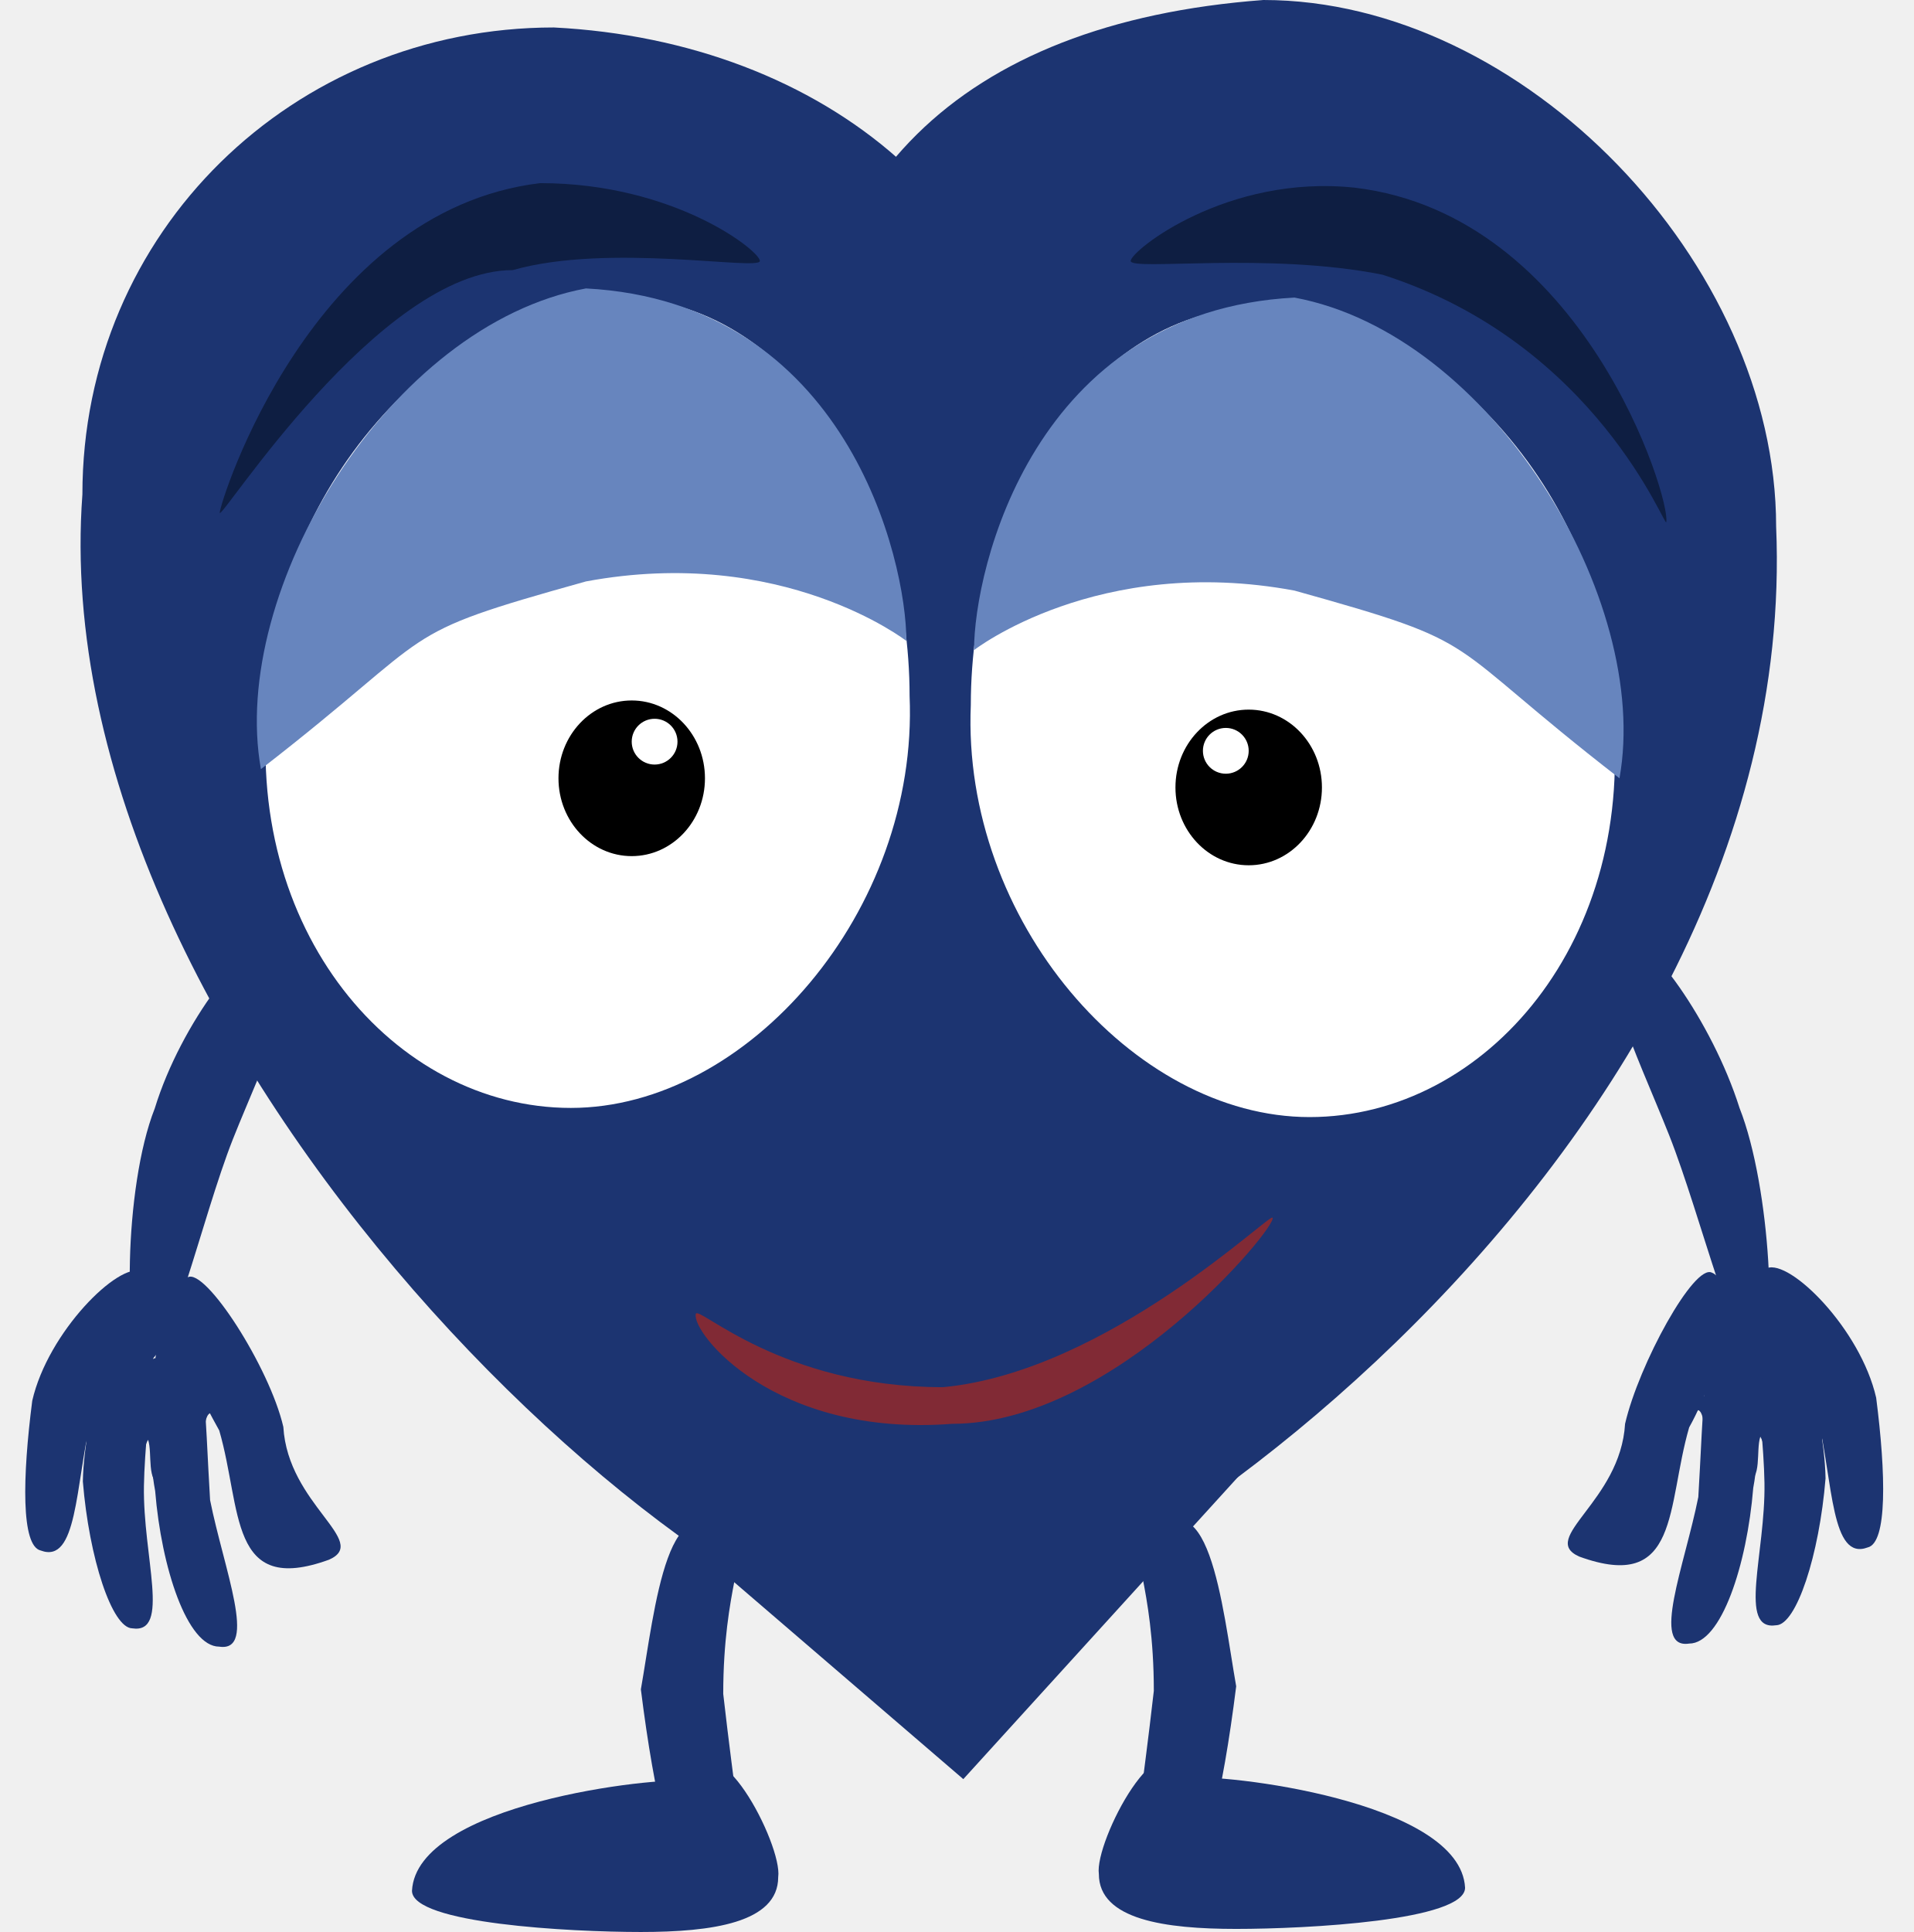
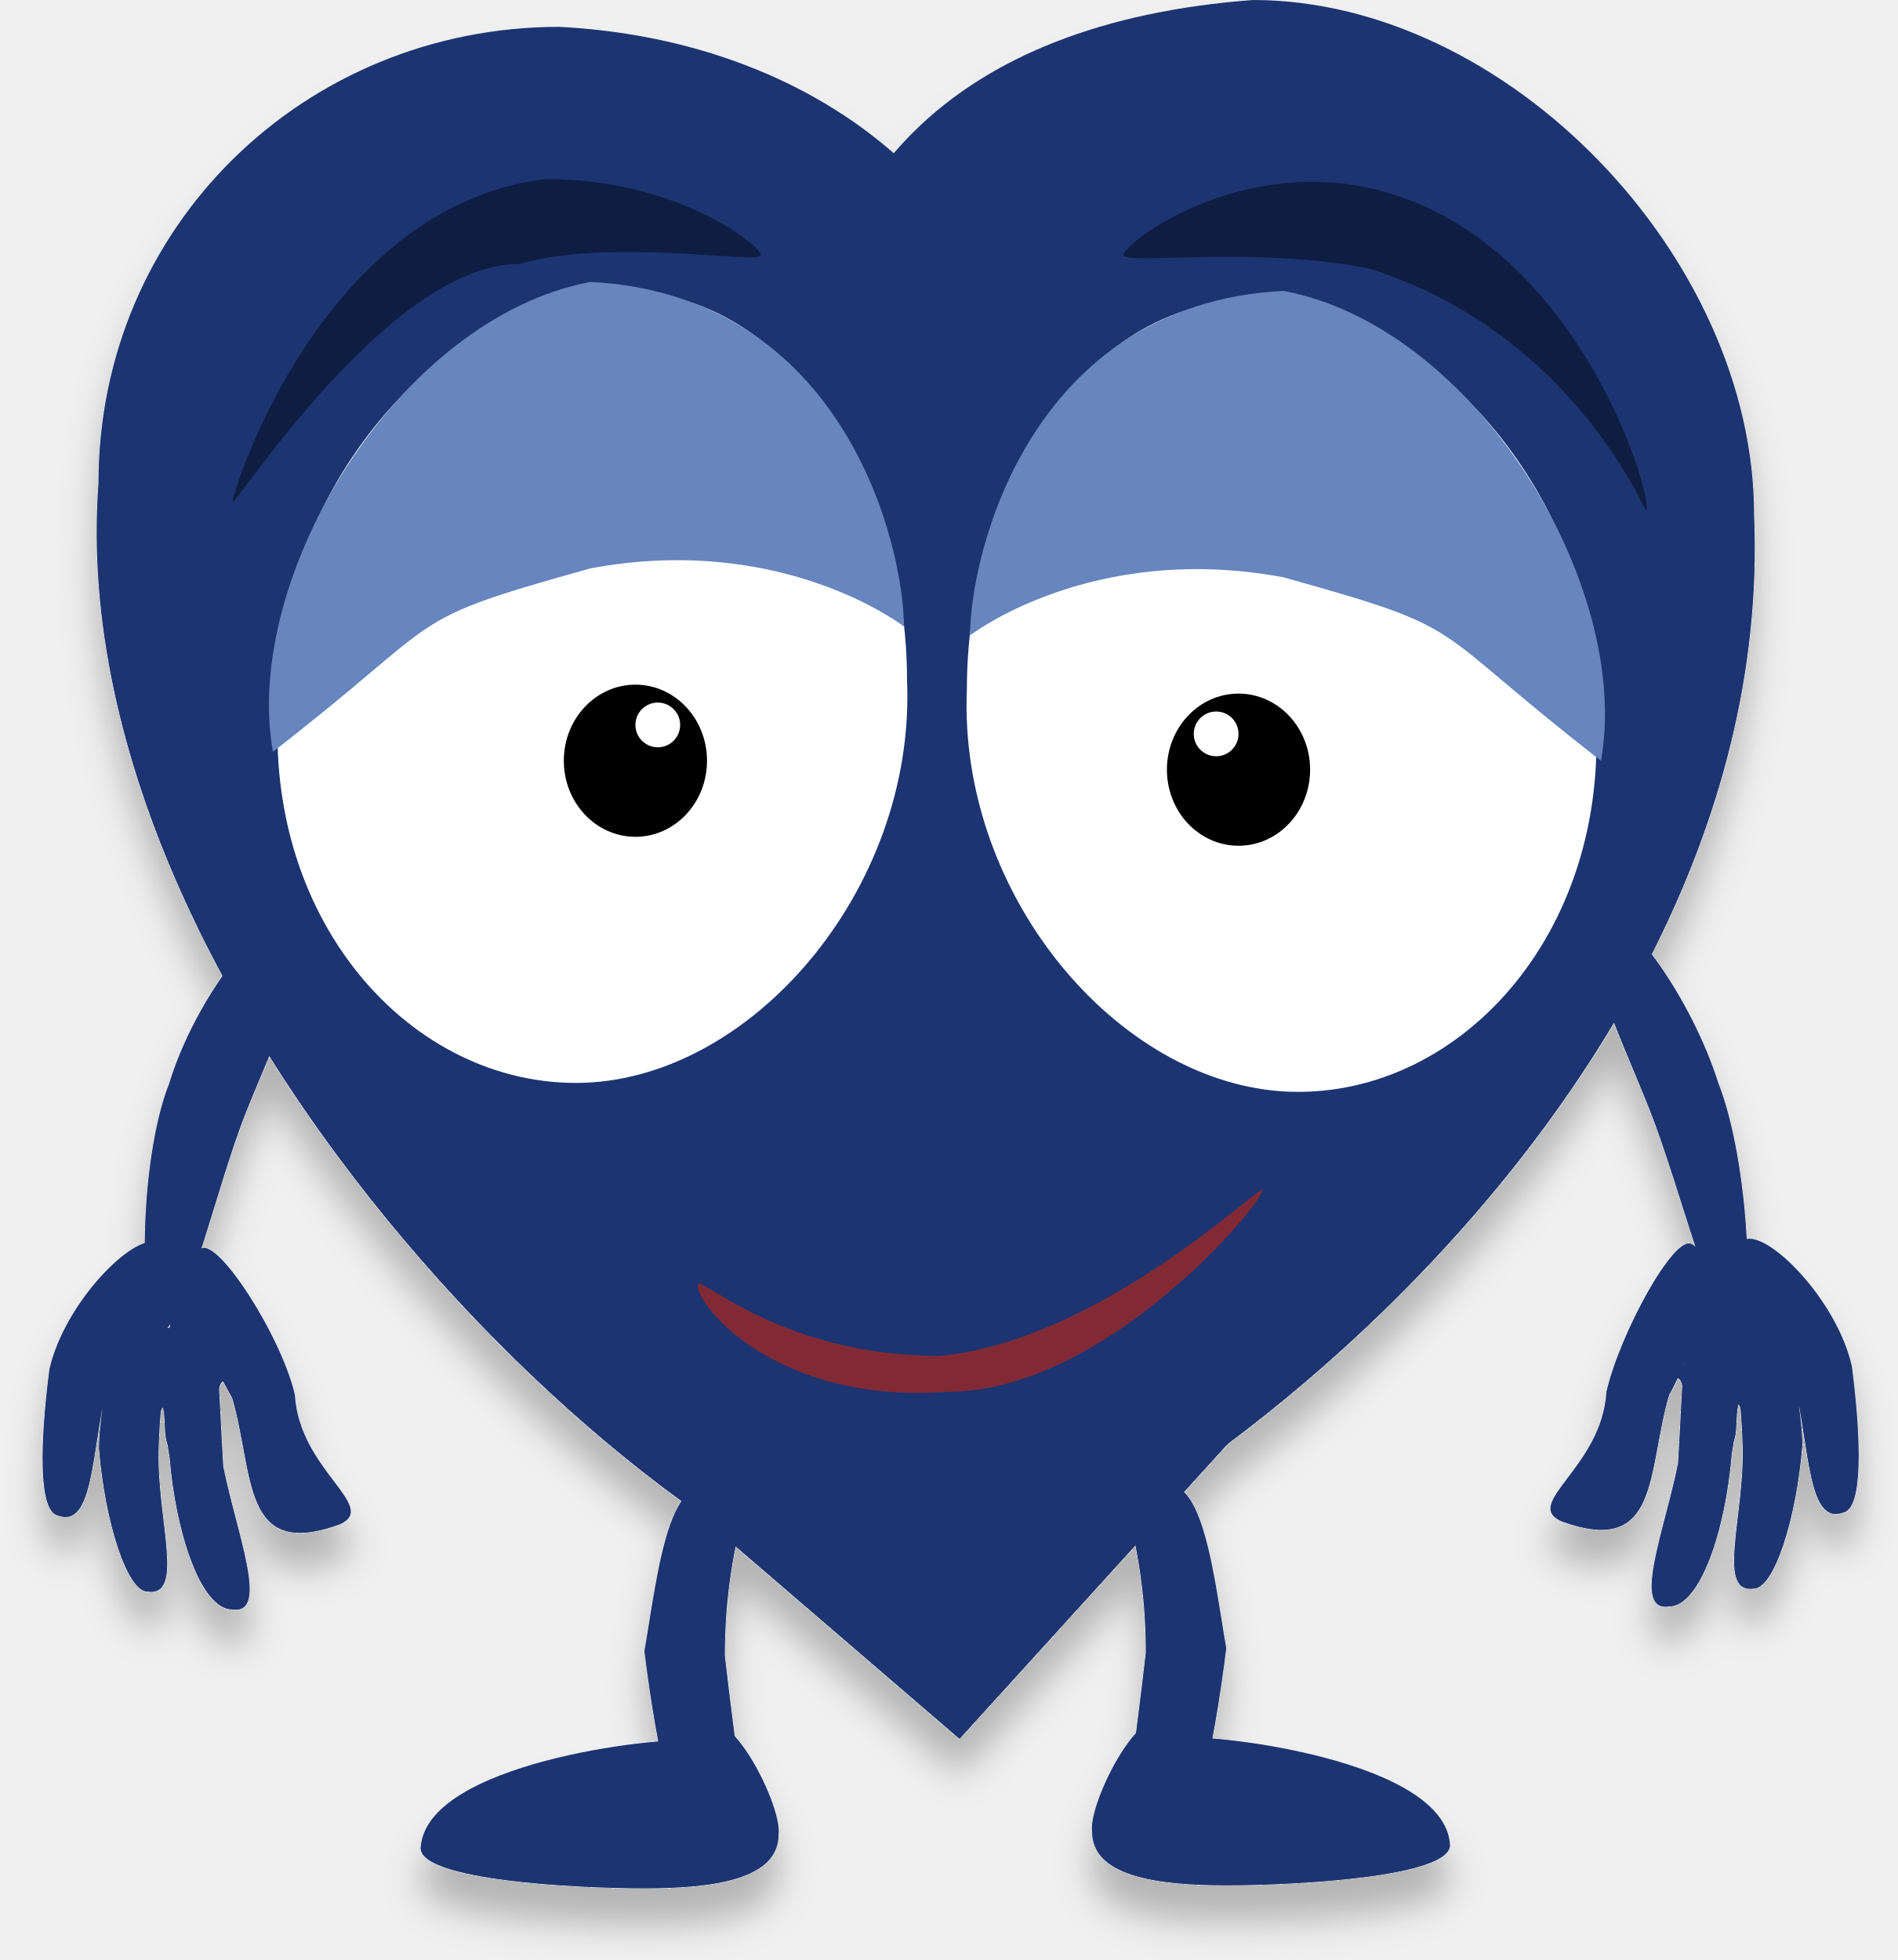
- <svg xmlns="http://www.w3.org/2000/svg" width="209" height="211" viewBox="0 0 209 211" fill="none">
-   <path d="M126.028 184.664C123.524 206.664 122.024 206.164 129.524 204.664C131.457 204.664 133.524 196.164 135.024 184.164C133.524 175.664 132.024 159.664 125.024 168.664C123.091 168.664 126.028 173.066 126.028 184.664Z" fill="#1C3471" />
-   <path d="M120.024 204.664C120.024 209.664 127.292 210.663 135.024 210.663C142.756 210.663 160.024 209.753 160.024 206.163C159.524 196.663 133.524 193.664 129.524 194.163C127.024 186.664 119.524 201.164 120.024 204.664Z" fill="#1C3471" />
-   <path d="M78.996 185C81.5 207 83 206.5 75.5 205C73.567 205 71.5 196.5 70 184.5C71.5 176 73 160 80 169C81.933 169 78.996 173.402 78.996 185Z" fill="#1C3471" />
-   <path d="M85 205C85 210 77.732 210.999 70 210.999C62.268 210.999 45 210.089 45 206.499C45.5 197 71.5 194 75.5 194.5C78 187 85.5 201.5 85 205Z" fill="#1C3471" />
-   <path d="M16.902 121.06C13.493 129.669 13.416 147.581 15.902 148.565C18.387 149.549 22.029 133.02 25.439 124.411C28.848 115.803 34.768 104.237 29.795 103.039C27.31 102.055 19.778 111.658 16.902 121.06Z" fill="#1C3471" />
-   <path d="M3.522 152.982C2.448 161.336 2.294 168.842 4.448 169.336C8.448 170.836 8.22 162.372 9.947 154.836C11.675 147.299 17.601 139.329 15.447 138.836C12.947 137.836 5.249 145.445 3.522 152.982Z" fill="#1C3471" />
-   <path d="M23.948 156.228C26.448 164.836 24.948 174.336 35.947 170.336C40.447 168.336 31.448 164.336 30.948 155.836C29.448 149.336 22.428 138.422 20.5 139.5C15.5 139 20.173 149.48 23.948 156.228Z" fill="#1C3471" />
-   <path d="M9.05 161.8C9.733 170.195 12.239 177.8 14.447 177.836C18.672 178.473 15.595 170.012 15.721 162.281C15.847 154.55 18.156 141.372 15.947 141.336C13.294 140.876 9.177 154.069 9.05 161.8Z" fill="#1C3471" />
-   <path d="M16.948 162.836C17.63 171.231 20.448 179.836 23.948 179.836C28.172 180.473 24.448 171.336 22.948 163.836C22.448 155.836 22.156 141.372 19.948 141.336C17.294 140.876 15.447 154.836 16.948 162.836Z" fill="#1C3471" />
-   <path d="M21.448 158.336C22.73 158.284 21.948 154.836 22.948 154.336C23.948 154.836 23.948 157.836 25.948 157.836C25.948 157.007 23.828 152.836 22.448 152.836C21.067 152.836 21.448 157.507 21.448 158.336Z" fill="#1C3471" />
-   <path d="M14.455 162.124C15.575 162.274 15.447 158.336 16.176 157.244C16.676 158.744 15.949 161.908 17.676 162.244C17.877 161.209 18.14 148.567 16.948 148.336C15.755 148.104 14.656 161.089 14.455 162.124Z" fill="#1C3471" />
-   <path d="M7.648 162.218C8.768 162.369 8.64 158.43 9.369 157.339C9.869 158.839 9.142 162.003 10.869 162.339C11.07 161.304 11.332 148.662 10.14 148.43C8.948 148.198 7.849 161.183 7.648 162.218Z" fill="#1C3471" />
-   <path d="M190 121C193.457 129.729 194.234 147.615 192 148.5C189.766 149.385 185.784 132.739 182.327 124.009C178.87 115.28 173 103.5 177.5 102.5C179.734 101.615 187 111.5 190 121Z" fill="#1C3471" />
-   <path d="M204.926 152.646C206 161 206.153 168.506 204 169C200 170.5 200.228 162.037 198.5 154.5C196.772 146.964 190.847 138.994 193 138.5C195.5 137.5 203.198 145.11 204.926 152.646Z" fill="#1C3471" />
-   <path d="M184.5 155.892C182 164.5 183.5 174 172.5 170C168 168 177 164 177.5 155.5C179 149 185.072 137.922 187 139C189.525 139.935 188.274 149.144 184.5 155.892Z" fill="#1C3471" />
-   <path d="M199.397 161.465C198.714 169.86 196.209 177.464 194 177.5C189.776 178.137 192.853 169.676 192.726 161.945C192.6 154.214 190.291 141.036 192.5 141C195.153 140.54 199.271 153.734 199.397 161.465Z" fill="#1C3471" />
-   <path d="M191.5 162.5C190.817 170.895 188 179.5 184.5 179.5C180.276 180.137 184 171 185.5 163.5C186 155.5 186.291 141.036 188.5 141C191.153 140.54 193 154.5 191.5 162.5Z" fill="#1C3471" />
-   <path d="M187 158C185.718 157.948 186.5 154.5 185.5 154C184.5 154.5 184.5 157.5 182.5 157.5C182.5 156.672 184.619 152.5 186 152.5C187.381 152.5 187 157.172 187 158Z" fill="#1C3471" />
-   <path d="M193.993 161.788C192.873 161.938 193 158 192.272 156.908C191.772 158.408 192.498 161.573 190.772 161.908C190.571 160.873 190.308 148.232 191.5 148C192.692 147.768 193.791 160.753 193.993 161.788Z" fill="#1C3471" />
-   <path d="M200.8 161.882C199.68 162.033 199.807 158.095 199.079 157.003C198.579 158.503 199.306 161.667 197.579 162.003C197.378 160.968 197.115 148.326 198.307 148.094C199.499 147.863 200.598 160.847 200.8 161.882Z" fill="#1C3471" />
-   <path d="M87.428 49C87.428 77.719 67.057 179.5 95.5 179.5C113 183.5 197 128.5 194 57.5C194 28.781 166.443 0 138 0C104.5 2.5 87.428 20.281 87.428 49Z" fill="#1C3471" />
-   <path d="M105.218 194.305L70 164.036L135.5 161L105.218 194.305Z" fill="#1C3471" />
-   <path d="M113.5 52C113.5 80.719 134.443 182 106 182C77.557 182 4.5 115 9 54C9 25.281 32.057 3 60.5 3C90 4.5 113.5 23.281 113.5 52Z" fill="#1C3471" />
-   <path d="M123.5 28.5C123.5 29.605 138.5 27.5 151 30C174.5 37.5 182 58.105 182 57C182.5 54.5 173 23.5 148 20.5C134 19 123.5 27.395 123.5 28.5Z" fill="#0E1E42" />
-   <path d="M83 28.5C83 29.605 66.5 26.5 56 29.5C41.364 29.5 24 57.105 24 56C24 54.895 34 23 59 20C73.635 20 83 27.395 83 28.5Z" fill="#0E1E42" />
-   <path d="M139 133C139.5 134 121.673 155.5 104 155.5C84.5 157 75.5 145.5 76 143.5C76.25 142.5 85.327 151.5 103 151.5C121 149.806 139 132.172 139 133Z" fill="#812A35" />
-   <path d="M106.038 77C105.038 100.5 123.708 122 143.038 122C162.368 122 179.038 102.5 176.038 77C176.038 55.461 157.368 33.5 138.038 33.5C118.708 33.5 106.038 55.461 106.038 77Z" fill="white" />
-   <ellipse cx="8" cy="8.5" rx="8" ry="8.5" transform="matrix(-1 0 0 1 144.39 77.5)" fill="black" />
-   <path d="M106.39 71C106.39 71 119.889 60.5 141.389 64.5C162.89 70.5 156.89 69.5 176.89 85C180.39 65.5 162.889 36.5 141.389 32.5C112.89 34 106.39 62.163 106.39 71Z" fill="#6785BE" />
-   <circle cx="2.5" cy="2.5" r="2.5" transform="matrix(-1 0 0 1 136.39 79.5)" fill="white" />
-   <path d="M99.351 76C100.351 99.5 81.681 121 62.351 121C43.021 121 26.351 101.5 29.351 76C29.351 54.461 48.021 32.5 67.351 32.5C86.681 32.5 99.351 54.461 99.351 76Z" fill="white" />
-   <ellipse cx="69" cy="85" rx="8" ry="8.5" fill="black" />
-   <path d="M99 70C99 70 85.5 59.5 64 63.5C42.5 69.5 48.5 68.5 28.5 84C25 64.5 42.5 35.5 64 31.5C92.5 33 99 61.163 99 70Z" fill="#6785BE" />
-   <circle cx="71.5" cy="81" r="2.5" fill="white" />
+ <svg xmlns="http://www.w3.org/2000/svg" width="212" height="219" viewBox="0 0 212 219" fill="none">
+   <g filter="url(#filter0_d_320_1146)">
+     <path d="M128.028 184.664C125.524 206.664 124.024 206.164 131.524 204.664C133.457 204.664 135.524 196.164 137.024 184.164C135.524 175.664 134.024 159.664 127.024 168.664C125.091 168.664 128.028 173.066 128.028 184.664Z" fill="#1C3471" />
+     <path d="M122.024 204.664C122.024 209.664 129.292 210.663 137.024 210.663C144.756 210.663 162.024 209.753 162.024 206.163C161.524 196.663 135.524 193.664 131.524 194.163C129.024 186.664 121.524 201.164 122.024 204.664Z" fill="#1C3471" />
+     <path d="M80.996 185C83.5 207 85 206.5 77.5 205C75.567 205 73.5 196.5 72 184.5C73.5 176 75 160 82 169C83.933 169 80.996 173.402 80.996 185Z" fill="#1C3471" />
+     <path d="M87 205C87 210 79.732 211 72 211C64.268 211 47 210.09 47 206.5C47.5 197 73.5 194 77.5 194.5C80 187 87.5 201.5 87 205Z" fill="#1C3471" />
+     <path d="M18.902 121.06C15.493 129.668 15.416 147.58 17.902 148.565C20.387 149.549 24.029 133.02 27.439 124.411C30.848 115.803 36.768 104.237 31.795 103.039C29.31 102.054 21.778 111.658 18.902 121.06Z" fill="#1C3471" />
+     <path d="M5.522 152.982C4.447 161.336 4.294 168.842 6.447 169.336C10.447 170.836 10.22 162.372 11.947 154.836C13.675 147.299 19.601 139.329 17.448 138.836C14.947 137.836 7.249 145.445 5.522 152.982Z" fill="#1C3471" />
+     <path d="M25.948 156.228C28.448 164.836 26.948 174.336 37.947 170.336C42.447 168.335 33.447 164.335 32.947 155.835C31.448 149.335 24.428 138.421 22.5 139.5C17.5 139 22.173 149.48 25.948 156.228Z" fill="#1C3471" />
+     <path d="M11.05 161.801C11.733 170.195 14.239 177.8 16.448 177.836C20.672 178.473 17.595 170.012 17.721 162.281C17.847 154.55 20.156 141.372 17.948 141.336C15.294 140.876 11.177 154.07 11.05 161.801Z" fill="#1C3471" />
+     <path d="M18.948 162.836C19.63 171.23 22.448 179.836 25.948 179.836C30.172 180.473 26.448 171.336 24.948 163.836C24.448 155.836 24.156 141.371 21.948 141.335C19.294 140.876 17.448 154.836 18.948 162.836Z" fill="#1C3471" />
+     <path d="M23.448 158.335C24.73 158.284 23.948 154.835 24.948 154.335C25.948 154.835 25.948 157.835 27.948 157.835C27.948 157.007 25.828 152.835 24.448 152.835C23.067 152.835 23.448 157.507 23.448 158.335Z" fill="#1C3471" />
+     <path d="M16.455 162.123C17.575 162.274 17.448 158.336 18.176 157.244C18.676 158.744 17.949 161.908 19.676 162.244C19.877 161.209 20.14 148.567 18.948 148.336C17.756 148.104 16.656 161.088 16.455 162.123Z" fill="#1C3471" />
+     <path d="M9.648 162.218C10.768 162.369 10.64 158.43 11.369 157.339C11.869 158.839 11.142 162.003 12.869 162.339C13.07 161.304 13.332 148.662 12.14 148.43C10.948 148.199 9.849 161.183 9.648 162.218Z" fill="#1C3471" />
+     <path d="M192 121C195.457 129.729 196.234 147.615 194 148.5C191.766 149.384 187.784 132.738 184.327 124.009C180.87 115.28 175 103.5 179.5 102.5C181.734 101.615 189 111.5 192 121Z" fill="#1C3471" />
+     <path d="M206.926 152.646C208 161 208.153 168.506 206 169C202 170.5 202.228 162.036 200.5 154.5C198.772 146.963 192.847 138.993 195 138.5C197.5 137.5 205.198 145.109 206.926 152.646Z" fill="#1C3471" />
+     <path d="M186.5 155.892C184 164.5 185.5 174 174.5 170C170 168 179 164 179.5 155.5C181 149 187.072 137.921 189 139C191.525 139.935 190.274 149.144 186.5 155.892Z" fill="#1C3471" />
+     <path d="M201.397 161.465C200.714 169.859 198.209 177.464 196 177.5C191.776 178.137 194.853 169.676 194.726 161.945C194.6 154.214 192.291 141.036 194.5 141C197.153 140.54 201.271 153.734 201.397 161.465Z" fill="#1C3471" />
+     <path d="M193.5 162.5C192.817 170.894 190 179.5 186.5 179.5C182.276 180.137 186 171 187.5 163.5C188 155.5 188.291 141.036 190.5 140.999C193.153 140.54 195 154.5 193.5 162.5Z" fill="#1C3471" />
+     <path d="M189 158C187.718 157.948 188.5 154.5 187.5 154C186.5 154.5 186.5 157.5 184.5 157.5C184.5 156.672 186.619 152.5 188 152.5C189.381 152.5 189 157.172 189 158Z" fill="#1C3471" />
+     <path d="M195.993 161.788C194.873 161.938 195 158 194.272 156.908C193.772 158.408 194.498 161.572 192.772 161.908C192.571 160.873 192.308 148.231 193.5 148C194.692 147.768 195.791 160.753 195.993 161.788Z" fill="#1C3471" />
+     <path d="M202.8 161.882C201.68 162.033 201.807 158.094 201.079 157.003C200.579 158.503 201.306 161.667 199.579 162.003C199.378 160.968 199.115 148.326 200.307 148.094C201.499 147.863 202.598 160.847 202.8 161.882Z" fill="#1C3471" />
+     <path d="M89.428 49C89.428 77.719 69.057 179.5 97.5 179.5C115 183.5 199 128.5 196 57.5C196 28.781 168.443 0 140 0C106.5 2.5 89.428 20.281 89.428 49Z" fill="#1C3471" />
+     <path d="M107.218 194.305L72 164.036L137.5 161L107.218 194.305Z" fill="#1C3471" />
+     <path d="M115.5 52C115.5 80.719 136.443 182 108 182C79.557 182 6.5 115 11 54C11 25.281 34.057 3 62.5 3C92 4.5 115.5 23.281 115.5 52Z" fill="#1C3471" />
+     <path d="M125.5 28.5C125.5 29.605 140.5 27.5 153 30C176.5 37.5 184 58.105 184 57C184.5 54.5 175 23.5 150 20.5C136 19 125.5 27.396 125.5 28.5Z" fill="#0E1E42" />
+     <path d="M85 28.5C85 29.605 68.5 26.5 58 29.5C43.364 29.5 26 57.105 26 56C26 54.895 36 23 61 20C75.635 20 85 27.395 85 28.5Z" fill="#0E1E42" />
+     <path d="M141 133C141.5 134 123.673 155.5 106 155.5C86.5 157 77.5 145.5 78 143.5C78.25 142.5 87.327 151.5 105 151.5C123 149.806 141 132.172 141 133Z" fill="#812A35" />
+     <path d="M108.038 77C107.038 100.5 125.708 122 145.038 122C164.368 122 181.038 102.5 178.038 77C178.038 55.461 159.368 33.5 140.038 33.5C120.708 33.5 108.038 55.461 108.038 77Z" fill="white" />
+     <ellipse cx="8" cy="8.5" rx="8" ry="8.5" transform="matrix(-1 0 0 1 146.39 77.5)" fill="black" />
+     <path d="M108.39 71C108.39 71 121.889 60.5 143.389 64.5C164.89 70.5 158.89 69.5 178.89 85C182.39 65.5 164.889 36.5 143.389 32.5C114.89 34 108.39 62.163 108.39 71Z" fill="#6785BE" />
+     <circle cx="2.5" cy="2.5" r="2.5" transform="matrix(-1 0 0 1 138.39 79.5)" fill="white" />
+     <path d="M101.351 76C102.351 99.5 83.681 121 64.351 121C45.021 121 28.351 101.5 31.351 76C31.351 54.461 50.021 32.5 69.351 32.5C88.681 32.5 101.351 54.461 101.351 76Z" fill="white" />
+     <ellipse cx="71" cy="85" rx="8" ry="8.5" fill="black" />
+     <path d="M101 70C101 70 87.5 59.5 66 63.5C44.5 69.5 50.5 68.5 30.5 84C27 64.5 44.5 35.5 66 31.5C94.5 33 101 61.163 101 70Z" fill="#6785BE" />
+     <circle cx="73.5" cy="81" r="2.5" fill="white" />
+   </g>
+   <defs>
+     <filter id="filter0_d_320_1146" x="0.757" y="0" width="210.934" height="219" filterUnits="userSpaceOnUse" color-interpolation-filters="sRGB">
+       <feFlood flood-opacity="0" result="BackgroundImageFix" />
+       <feColorMatrix in="SourceAlpha" type="matrix" values="0 0 0 0 0 0 0 0 0 0 0 0 0 0 0 0 0 0 127 0" result="hardAlpha" />
+       <feOffset dy="4" />
+       <feGaussianBlur stdDeviation="2" />
+       <feComposite in2="hardAlpha" operator="out" />
+       <feColorMatrix type="matrix" values="0 0 0 0 0 0 0 0 0 0 0 0 0 0 0 0 0 0 0.25 0" />
+       <feBlend mode="normal" in2="BackgroundImageFix" result="effect1_dropShadow_320_1146" />
+       <feBlend mode="normal" in="SourceGraphic" in2="effect1_dropShadow_320_1146" result="shape" />
+     </filter>
+   </defs>
</svg>
